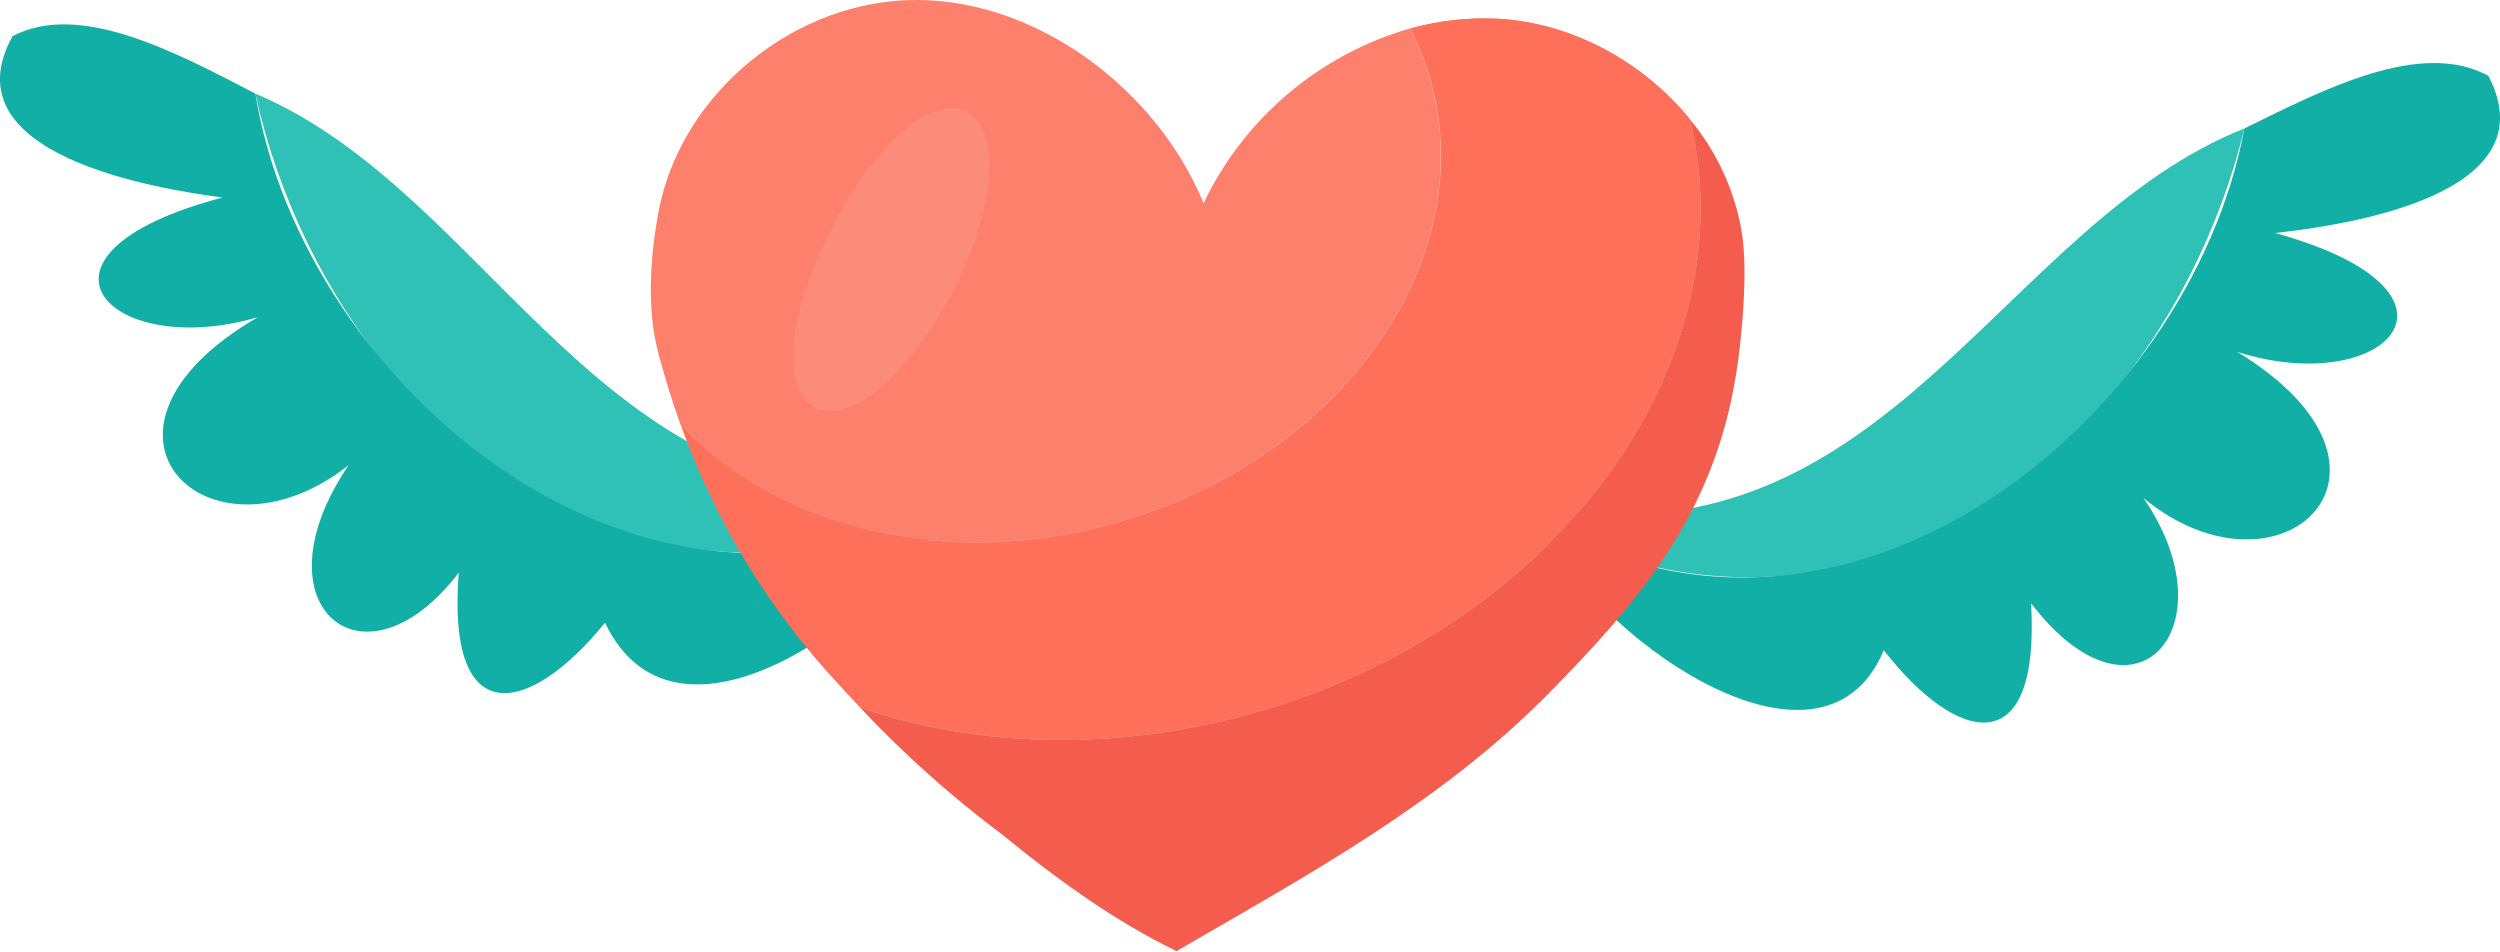
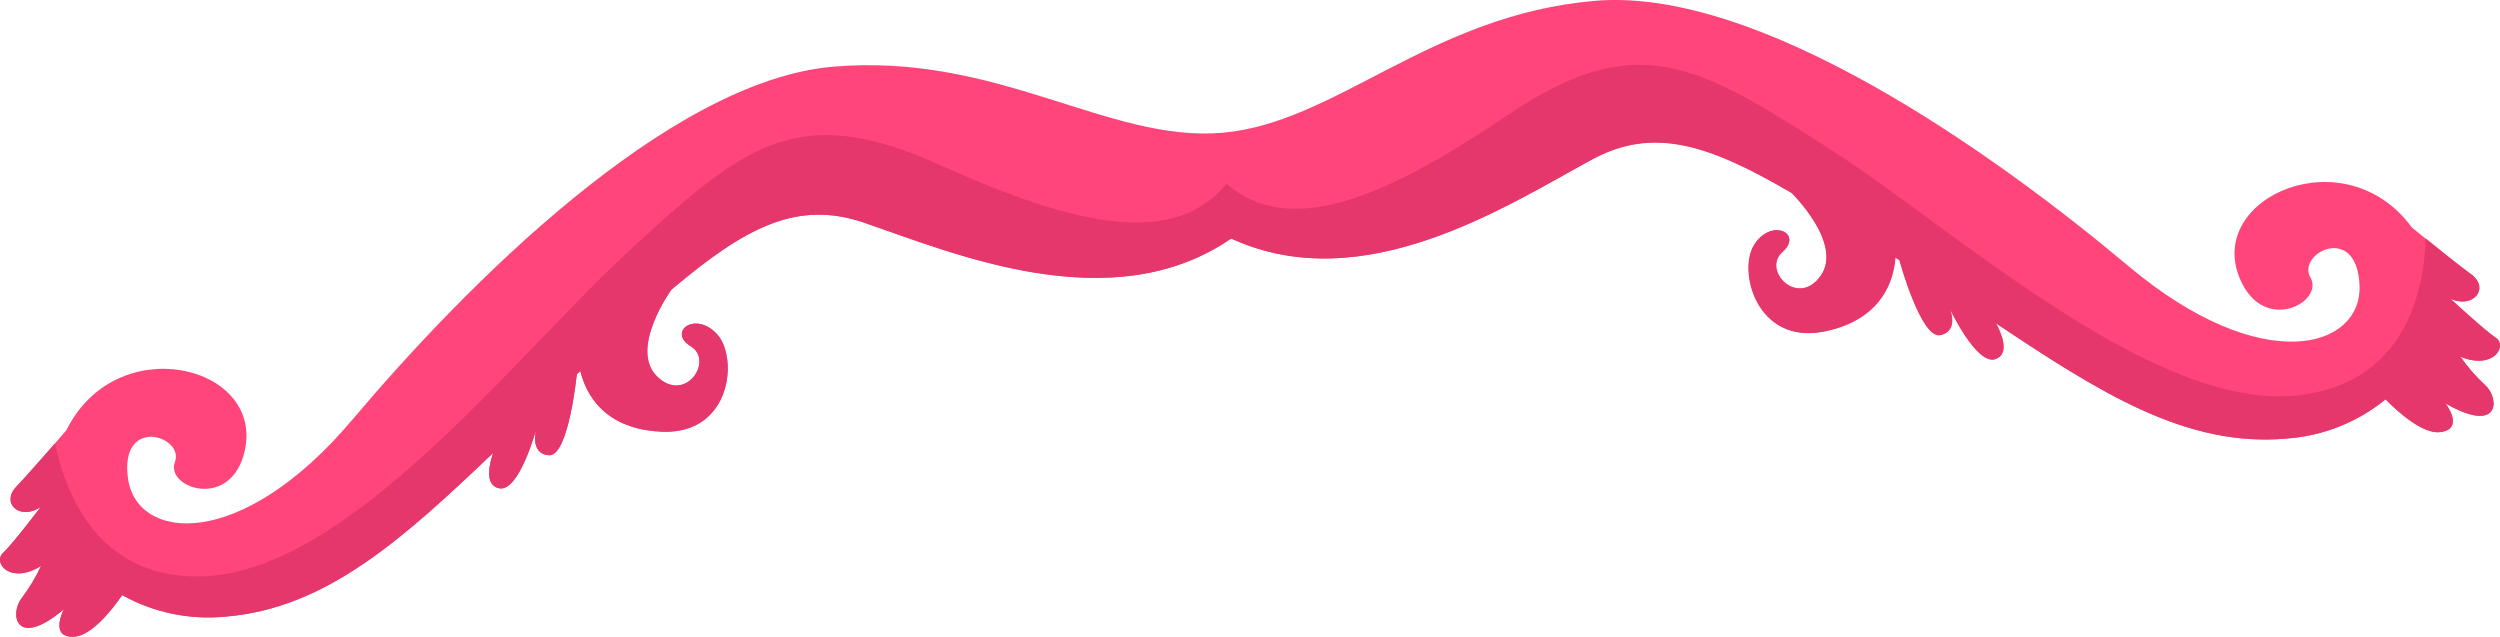
- <svg xmlns="http://www.w3.org/2000/svg" viewBox="0 0 414.99 157.91">
+ <svg xmlns="http://www.w3.org/2000/svg" viewBox="0 0 296 75.38">
  <defs>
-     <style>.cls-1{fill:#30c1b6;}.cls-2{fill:#12afa7;}.cls-3{fill:#f45c4d;}.cls-4{fill:#fe705a;}.cls-5,.cls-6{fill:#f5e9e9;}.cls-5{opacity:0.13;}.cls-6{opacity:0.11;}</style>
+     <style>.cls-1{fill:#ff4579;}.cls-2{fill:#e5376c;}</style>
  </defs>
  <g id="Layer_2" data-name="Layer 2">
    <g id="Layer_1-2" data-name="Layer 1">
-       <path class="cls-1" d="M306.56,93.84c33.18-7.92,57.73-38.54,66-72.52-40.21,16-59.22,71.61-114.73,63.32l-2.16,1.64.14.28C270.75,95.59,289.52,98,306.56,93.84Z" />
-       <path class="cls-2" d="M413.06,12.59c-11.25-6.14-27.47,2.33-40.5,8.73C363.46,70.2,306,116.07,255.81,86.56c7.5,18.17,46.38,46.47,56.89,21.37,12.06,15.52,26,19,24.45-7.8,17.34,22.68,33.31,3.71,18.64-17.47C378.6,101.4,403.61,78,371.37,58.41c24.55,7.82,41.93-9.86,6.29-19.73C388.78,37.43,423.5,32.57,413.06,12.59Z" />
-       <path class="cls-1" d="M106.86,89.42c-32.78-8.52-57-39.78-64.47-73.88,39.86,16.85,57.71,72.82,113.38,65.7l2.13,1.68c0,.09-.1.18-.14.27C142.63,91.92,123.82,93.9,106.86,89.42Z" />
-       <path class="cls-2" d="M2.08,6C13.23.17,29,8.58,42.39,15.54c7.91,48.93,64.79,96.19,115.37,67.65-8.2,17.29-45.09,45.83-57.33,20.18-12.38,15.27-26.37,18.51-24.28-8.31C60.29,115.84,42,100.53,57.87,77.22,34.68,95.47,10.16,71.56,42.8,52.65,18,59.93,1.14,42.22,36.93,32.79,25.84,31.31-8.78,25.73,2.08,6Z" />
-       <path class="cls-3" d="M289.44,41.27c-.1-1.26-.27-2.51-.49-3.74a39.71,39.71,0,0,0-8.38-17.66c9.61,40.64-22.26,84.31-72.52,98.48-23,6.48-45.9,5.67-65.27-.89a181.07,181.07,0,0,0,23.67,21.14c9,7.4,19,14.53,28.57,19.13,0,0,.16.22.24.17s.25-.15.25-.15c21-12.18,43.46-24.34,61.33-42.42,15.39-15.57,27.55-30,31.3-52.93C289.11,56.45,289.91,47.29,289.44,41.27Z" />
-       <path class="cls-4" d="M208.05,118.35c50.26-14.17,82.13-57.84,72.52-98.48-7.76-9.59-19.64-16.11-32-16.76a45.62,45.62,0,0,0-14.45,1.62,46.23,46.23,0,0,1,3.36,8.54c8.48,30.08-14.92,63-52.26,73.53-28.33,8-56.54.77-72.21-16.3a125.32,125.32,0,0,0,26.2,43.07c1.27,1.37,2.46,2.66,3.62,3.89C162.15,124,185.06,124.83,208.05,118.35Z" />
-       <path class="cls-4" d="M208.05,118.35c50.26-14.17,82.13-57.84,72.52-98.48-7.76-9.59-19.64-16.11-32-16.76a45.62,45.62,0,0,0-14.45,1.62,46.23,46.23,0,0,1,3.36,8.54c8.48,30.08-14.92,63-52.26,73.53-28.33,8-56.54.77-72.21-16.3a125.32,125.32,0,0,0,26.2,43.07c1.27,1.37,2.46,2.66,3.62,3.89C162.15,124,185.06,124.83,208.05,118.35Z" />
-       <path class="cls-4" d="M199.79,33.74C192.14,15.11,172.68.25,152.57,0c-20.37-.25-39.7,15.39-43.31,35.44-1.37,7.6-1.85,15.91-.05,22.88,1.09,4.19,2.34,8.24,3.75,12.18,15.67,17.07,43.88,24.28,72.21,16.3,37.34-10.53,60.74-43.45,52.26-73.53a46.23,46.23,0,0,0-3.36-8.54A54.69,54.69,0,0,0,199.79,33.74Z" />
-       <path class="cls-5" d="M199.79,33.74C192.14,15.11,172.68.25,152.57,0c-20.37-.25-39.7,15.39-43.31,35.44-1.37,7.6-1.85,15.91-.05,22.88,1.09,4.19,2.34,8.24,3.75,12.18,15.67,17.07,43.88,24.28,72.21,16.3,37.34-10.53,60.74-43.45,52.26-73.53a46.23,46.23,0,0,0-3.36-8.54A54.69,54.69,0,0,0,199.79,33.74Z" />
-       <path class="cls-6" d="M158.21,48.5c-19.2,34.68-38.66,20.12-17.1-16.12C157.7,6.13,173.17,18.28,158.21,48.5Z" />
+       <g id="Layer_2-2" data-name="Layer 2">
+         <g id="Layer_1-2-2" data-name="Layer 1-2">
+           <path class="cls-1" d="M295.5,40c-1.43-1-5.37-4.63-5.37-4.63,2.66,1.24,4.73-1.22,2.44-2.9s-7-5.53-7-5.53c-7.86-10.76-24.29-3.64-20.42,5.93,2.77,6.86,10.09,2.89,8.41,0s5.52-6.56,5.81.93-11.54,11-27.37-2.3S208.35-1.59,188.82.1s-30.6,14.45-44.09,15.62S118.14,6.21,98.61,7.9s-43.56,26-56.87,41.77S16.15,64.05,15.15,56.62s6.72-5,5.56-1.91,6.73,5.8,8.29-1.43C31.16,43.18,13.76,39,7.86,50.94c0,0-3.94,4.6-5.91,6.64S2.44,61.7,4.84,60c0,0-3.25,4.3-4.49,5.48S1.27,69.26,4.86,67a20.37,20.37,0,0,1-2.3,3.83c-1.45,1.87-.71,6.1,5,1.31,0,0-1.77,3.37,1.17,3.25,2.08-.08,4.5-3.14,5.74-4.93A20.94,20.94,0,0,0,26.77,73c11.87-1,20.87-9.14,31.62-19.37-.44,1.27-1.07,3.8.7,4.18,2.37.51,4.4-7,4.4-7S62.67,53.75,65,53.9s3.29-9.59,3.29-9.59l.42-.38c1,4,4,7,9.83,7.19,8.07.2,8.9-8.82,6.33-11.58S79,39.3,81.79,41s-.66,6.86-4,3.57,1.68-10.25,1.69-10.26c8.76-7.41,14.83-10.6,22.68-8C112.94,30,131.62,38,145.8,28.22c15.65,7.24,32.67-3.9,42.67-9.32,7.28-4,13.8-1.86,23.71,3.94,0,0,6.13,6,3.42,9.81s-7-.64-4.54-2.82-1.25-4.07-3.3-.91.31,11.9,8.23,10.32c5.72-1.14,8.13-4.71,8.45-8.77l.48.3s2.6,9.44,4.88,8.89,1-3.31,1-3.31,3.29,7,5.54,6.14c1.67-.67.62-3.06,0-4.24C248.63,46.5,258.9,53,270.77,51.92a20.85,20.85,0,0,0,11.68-4.64c1.53,1.55,4.44,4.15,6.5,3.88,2.92-.39.59-3.41.59-3.41,6.46,3.74,6.46-.56,4.7-2.15a20,20,0,0,1-2.93-3.37C295.24,43.85,296.92,40.94,295.5,40Z" />
+           <path class="cls-2" d="M111.11,19.46c-16.64-7.48-23-2.32-36.64,10.25S41.18,68,23.66,68.25c-11.88.19-15.83-9.5-17.15-15.75C5.19,54,3.18,56.3,2,57.58,0,59.63,2.44,61.7,4.84,60c0,0-3.25,4.3-4.49,5.48S1.27,69.26,4.86,67a20.37,20.37,0,0,1-2.3,3.83c-1.45,1.87-.71,6.1,5,1.31,0,0-1.77,3.37,1.17,3.25,2.08-.08,4.5-3.14,5.74-4.93A20.94,20.94,0,0,0,26.77,73c11.87-1,20.87-9.14,31.62-19.37-.44,1.27-1.07,3.8.7,4.18,2.37.51,4.4-7,4.4-7S62.67,53.75,65,53.9s3.29-9.59,3.29-9.59l.42-.38c1,4,4,7,9.83,7.19,8.07.2,8.9-8.82,6.33-11.58S79,39.3,81.79,41s-.66,6.86-4,3.57,1.68-10.25,1.69-10.26c8.76-7.41,14.83-10.6,22.68-8C112.94,30,131.62,38,145.8,28.22l-.56-6.5C139.18,29.21,127.76,27,111.11,19.46Z" />
+           <path class="cls-2" d="M178.48,13.64c15.11-10.23,22.22-6.23,37.86,3.8s39.36,32,56.66,29.25c11.75-1.85,14-12.07,14.2-18.46,1.57,1.28,3.93,3.18,5.37,4.23,2.29,1.68.22,4.14-2.44,2.9,0,0,3.94,3.68,5.37,4.63s-.26,3.86-4.19,2.24a20,20,0,0,0,2.93,3.37c1.76,1.59,1.76,5.89-4.7,2.15,0,0,2.33,3-.59,3.41-2.06.27-5-2.33-6.5-3.88a20.85,20.85,0,0,1-11.68,4.64C258.9,53,248.63,46.5,236.29,38.27c.65,1.18,1.7,3.57,0,4.24-2.25.91-5.54-6.14-5.54-6.14s1.31,2.75-1,3.31-4.88-8.89-4.88-8.89l-.48-.3c-.32,4.06-2.73,7.63-8.45,8.77-7.92,1.58-10.28-7.16-8.23-10.32s5.79-1.28,3.3.91,1.83,6.64,4.54,2.82-3.42-9.8-3.42-9.81c-9.91-5.8-16.43-7.89-23.71-3.94-10,5.42-27,16.56-42.67,9.32l-.56-6.5C152.5,28.06,163.37,23.87,178.48,13.64Z" />
+         </g>
+       </g>
    </g>
  </g>
</svg>
